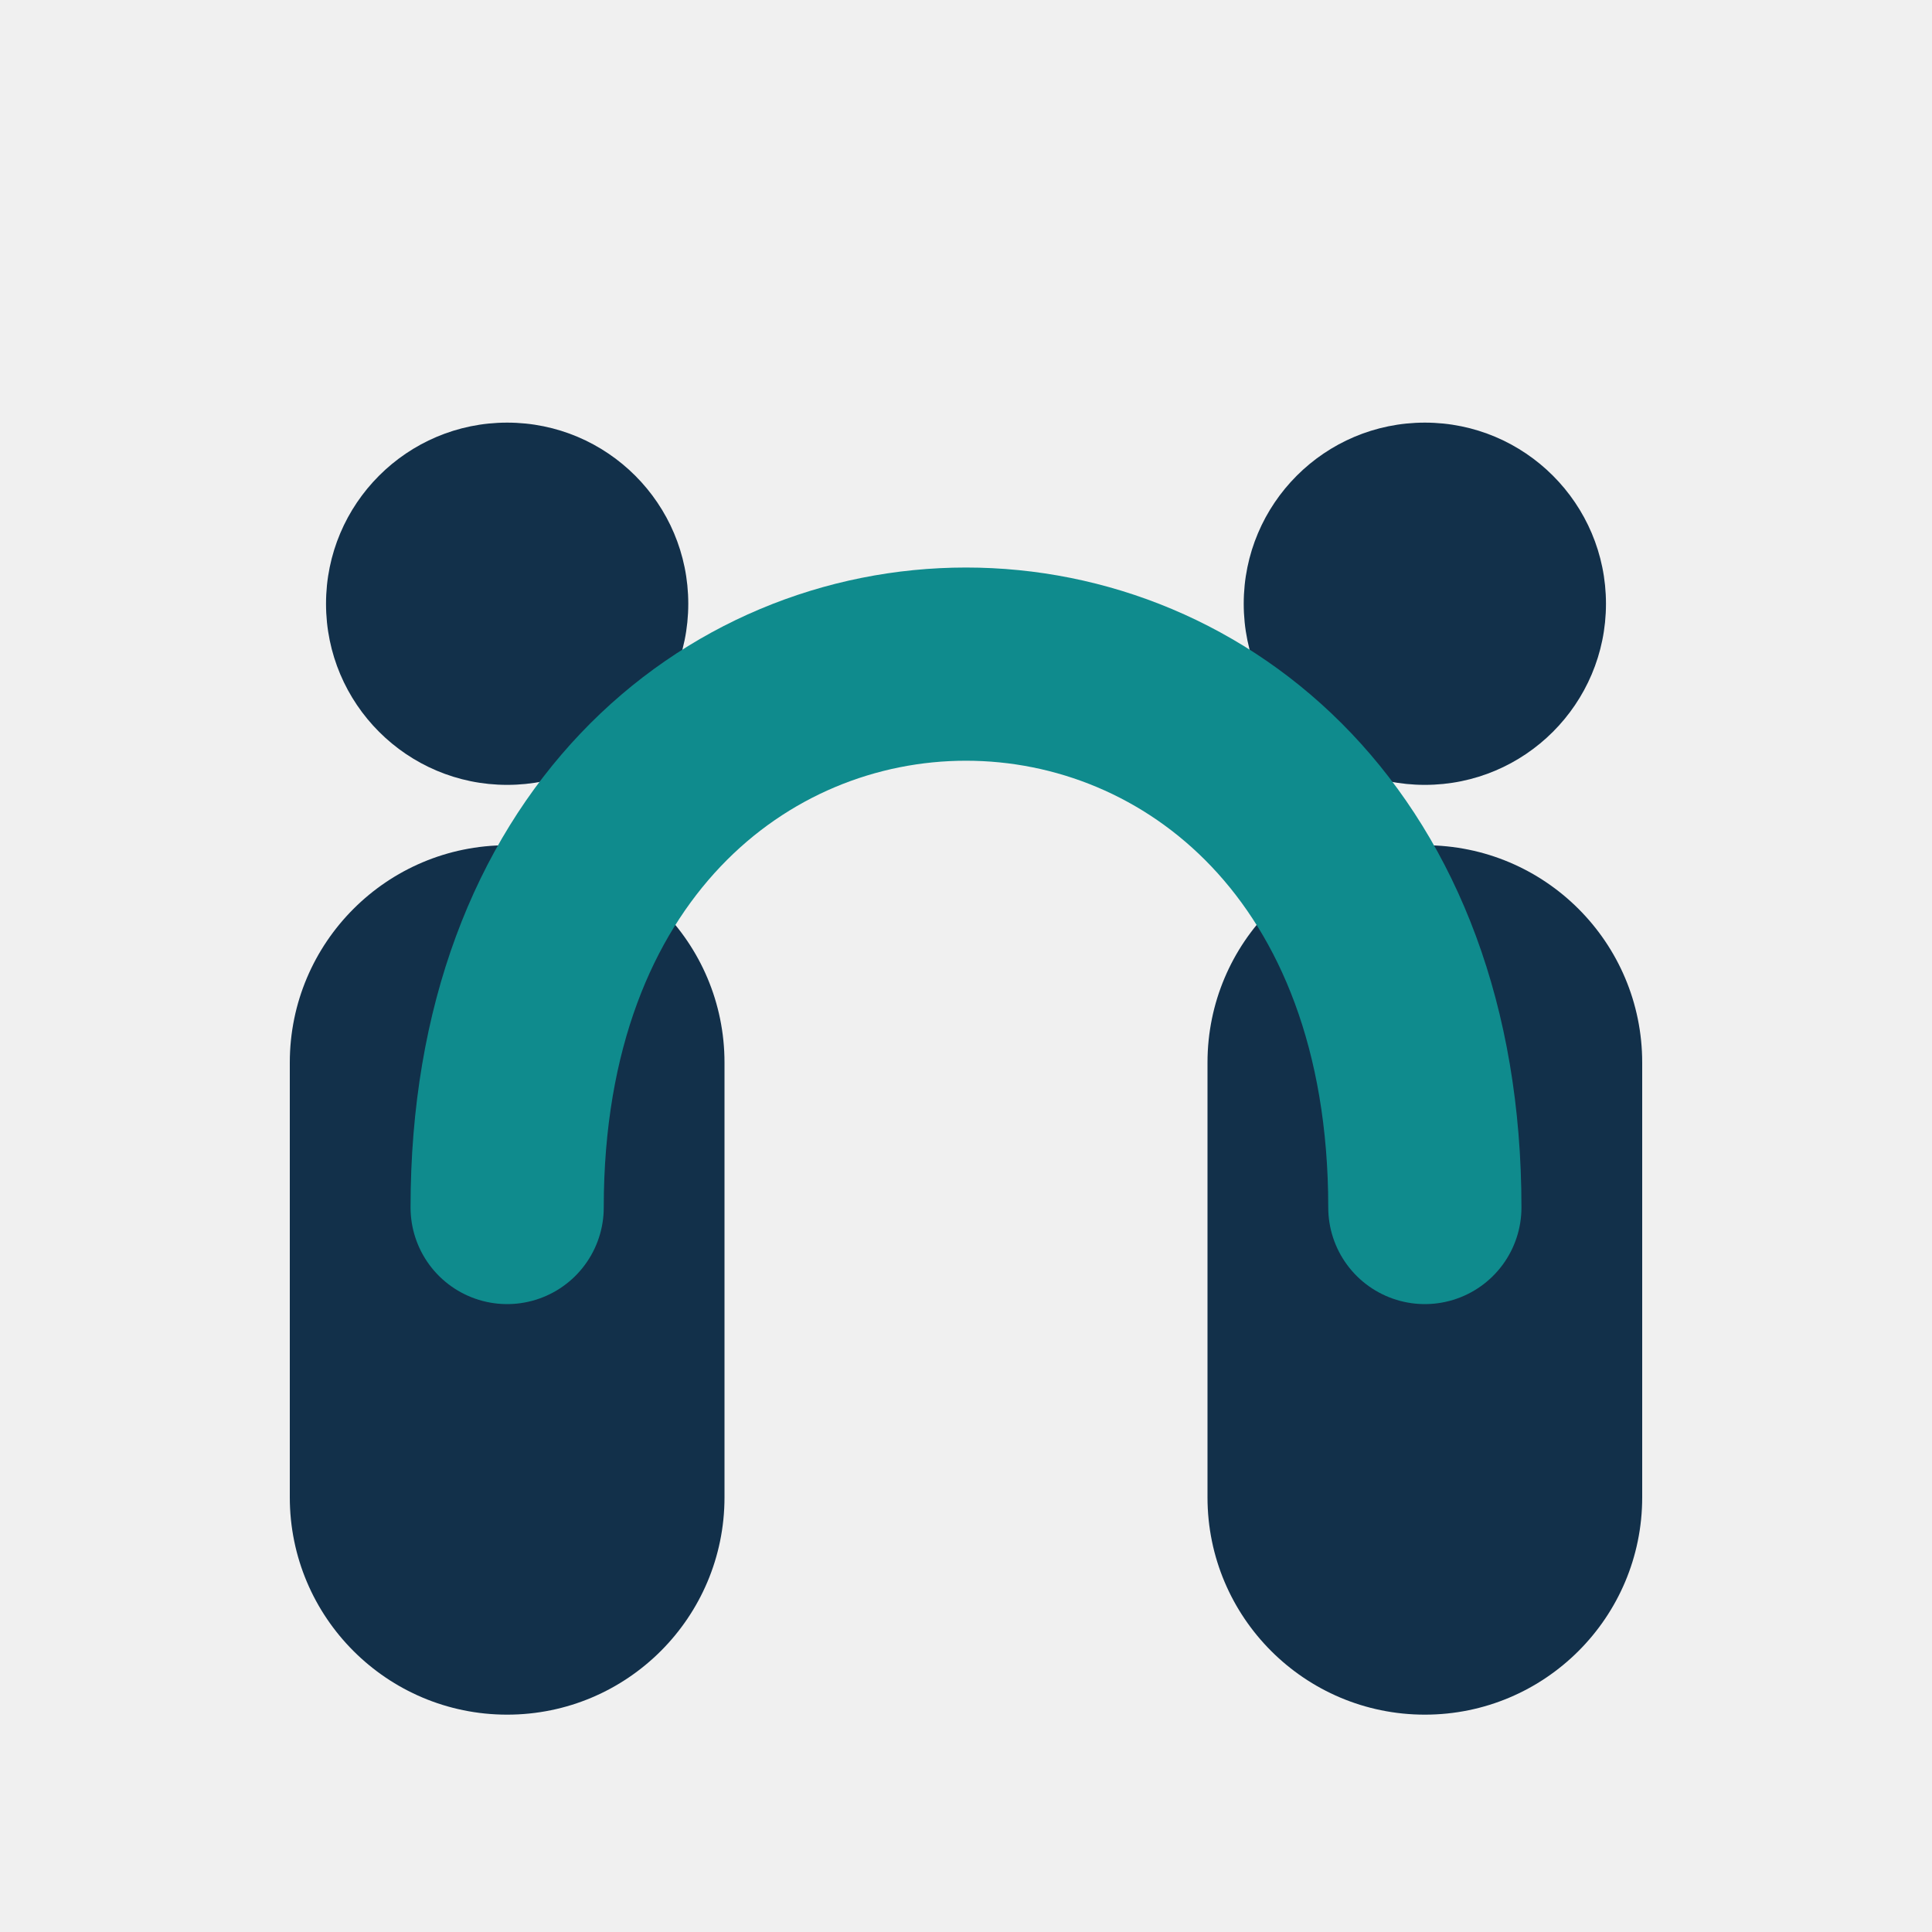
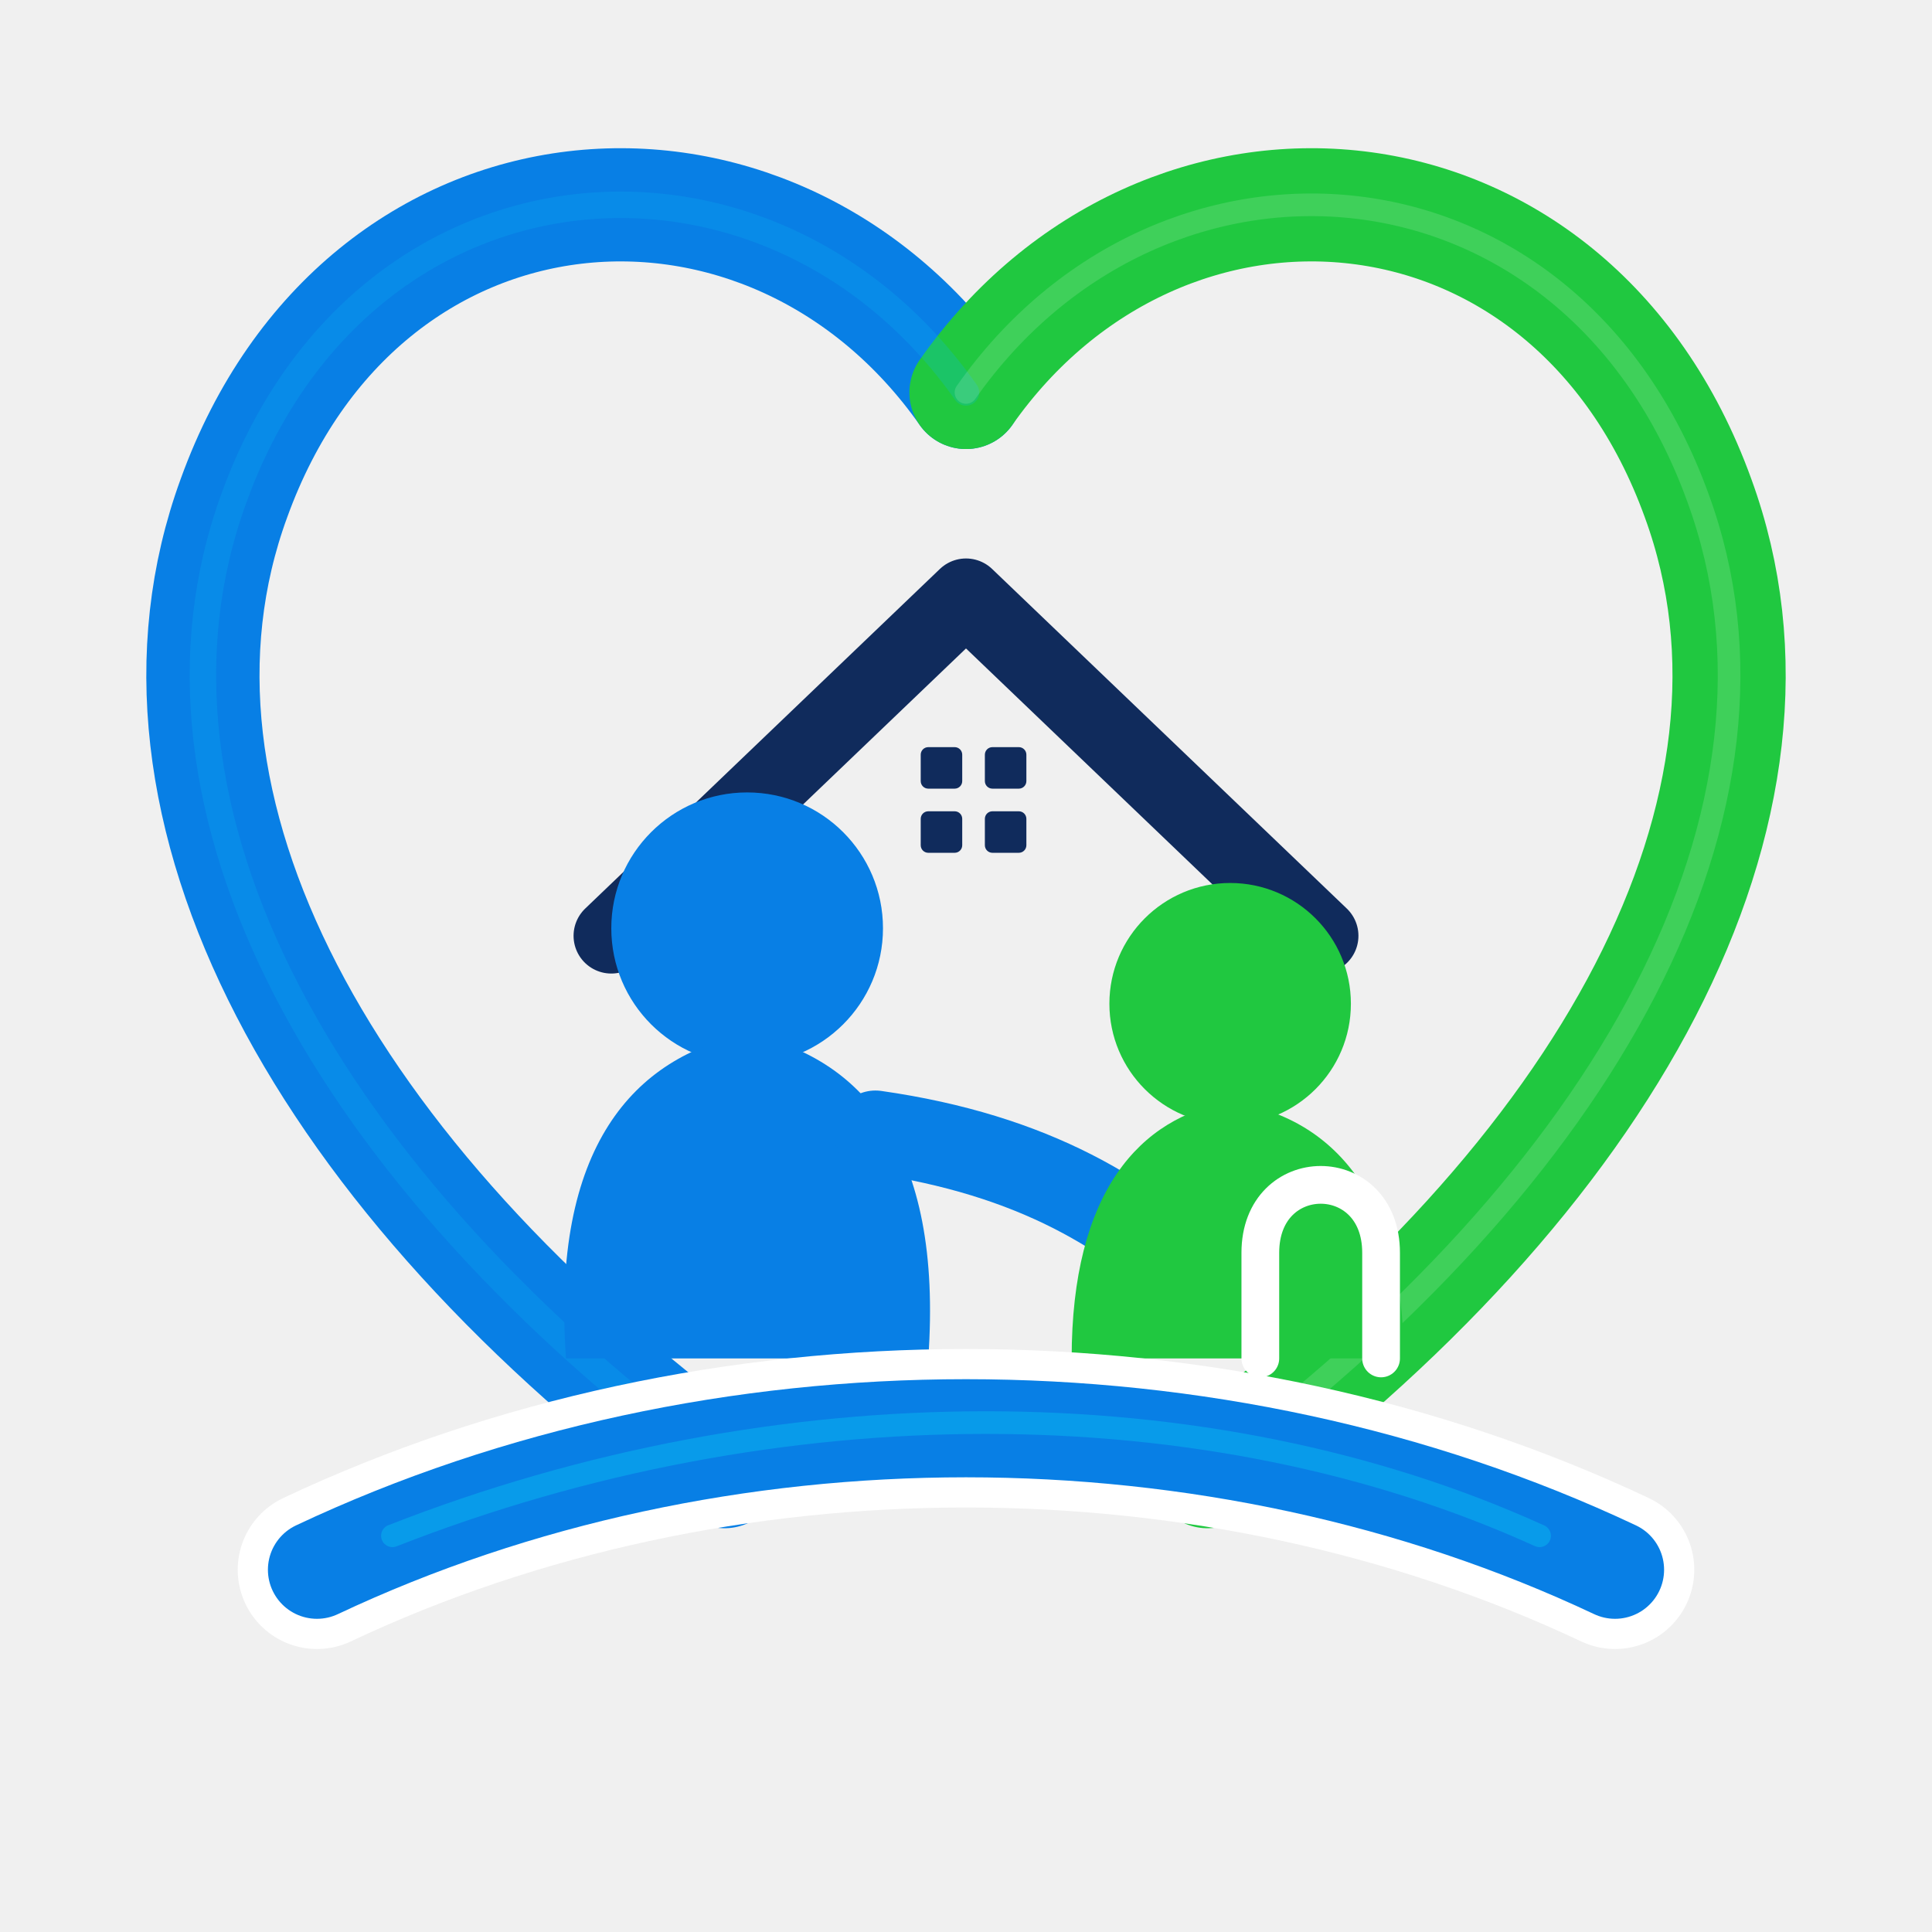
- <svg xmlns="http://www.w3.org/2000/svg" viewBox="0 0 40 40" fill="none" width="40" height="40" role="img" aria-label="CareBridge mark">
-   <rect x="6" y="17.5" width="9" height="18" rx="4.5" fill="#12304A" />
-   <rect x="25" y="17.5" width="9" height="18" rx="4.5" fill="#12304A" />
-   <circle cx="10.5" cy="12.5" r="3.75" fill="#12304A" />
-   <circle cx="29.5" cy="12.5" r="3.75" fill="#12304A" />
-   <path d="M10.5 25C10.5 10 29.5 10 29.5 25" stroke="#0F8B8D" stroke-width="4" stroke-linecap="round" />
+ <svg xmlns="http://www.w3.org/2000/svg" viewBox="0 0 512 512" width="512" height="512" fill="none" role="img" aria-label="CareBridge symbol">
+   <g stroke-linecap="round" stroke-linejoin="round">
+     <path d="M256 104C204 30 96 38 62 132C32 214 86 312 192 390" stroke="#087FE5" stroke-width="30" />
+     <path d="M256 104C308 30 416 38 450 132C480 214 426 312 320 390" stroke="#20C840" stroke-width="30" />
+     <path d="M256 104C204 30 96 38 62 132C32 214 86 312 192 390" stroke="#08B7F0" stroke-width="7" opacity="0.22" />
+     <path d="M256 104C308 30 416 38 450 132C480 214 426 312 320 390" stroke="#FFFFFF" stroke-width="6" opacity="0.14" />
+     <path d="M162 248L256 158L350 248" stroke="#102B5C" stroke-width="20" />
+     <g fill="#102B5C">
+       <rect x="244" y="198" width="11" height="11" rx="2" />
+       <rect x="261" y="198" width="11" height="11" rx="2" />
+       <rect x="244" y="215" width="11" height="11" rx="2" />
+       <rect x="261" y="215" width="11" height="11" rx="2" />
+     </g>
+     <circle cx="198" cy="246" r="36" fill="#087FE5" />
+     <path d="M150 360C146 304 168 280 198 274C228 280 250 304 246 360Z" fill="#087FE5" />
+     <path d="M232 300C274 306 300 322 320 342" stroke="#087FE5" stroke-width="22" />
+     <circle cx="326" cy="266" r="32" fill="#20C840" />
+     <path d="M284 360C284 316 302 296 326 292C354 296 372 318 372 360Z" fill="#20C840" />
+     <path d="M334 360V332C334 320 342 314 350 314C358 314 366 320 366 332V360" stroke="#FFFFFF" stroke-width="10" />
+     <path d="M84 416C190 366 322 366 428 416" stroke="#FFFFFF" stroke-width="42" />
+     <path d="M84 416C190 366 322 366 428 416" stroke="#087FE5" stroke-width="26" />
+     <path d="M104 407C206 367 320 367 408 407" stroke="#08B7F0" stroke-width="6" opacity="0.5" />
+   </g>
</svg>
